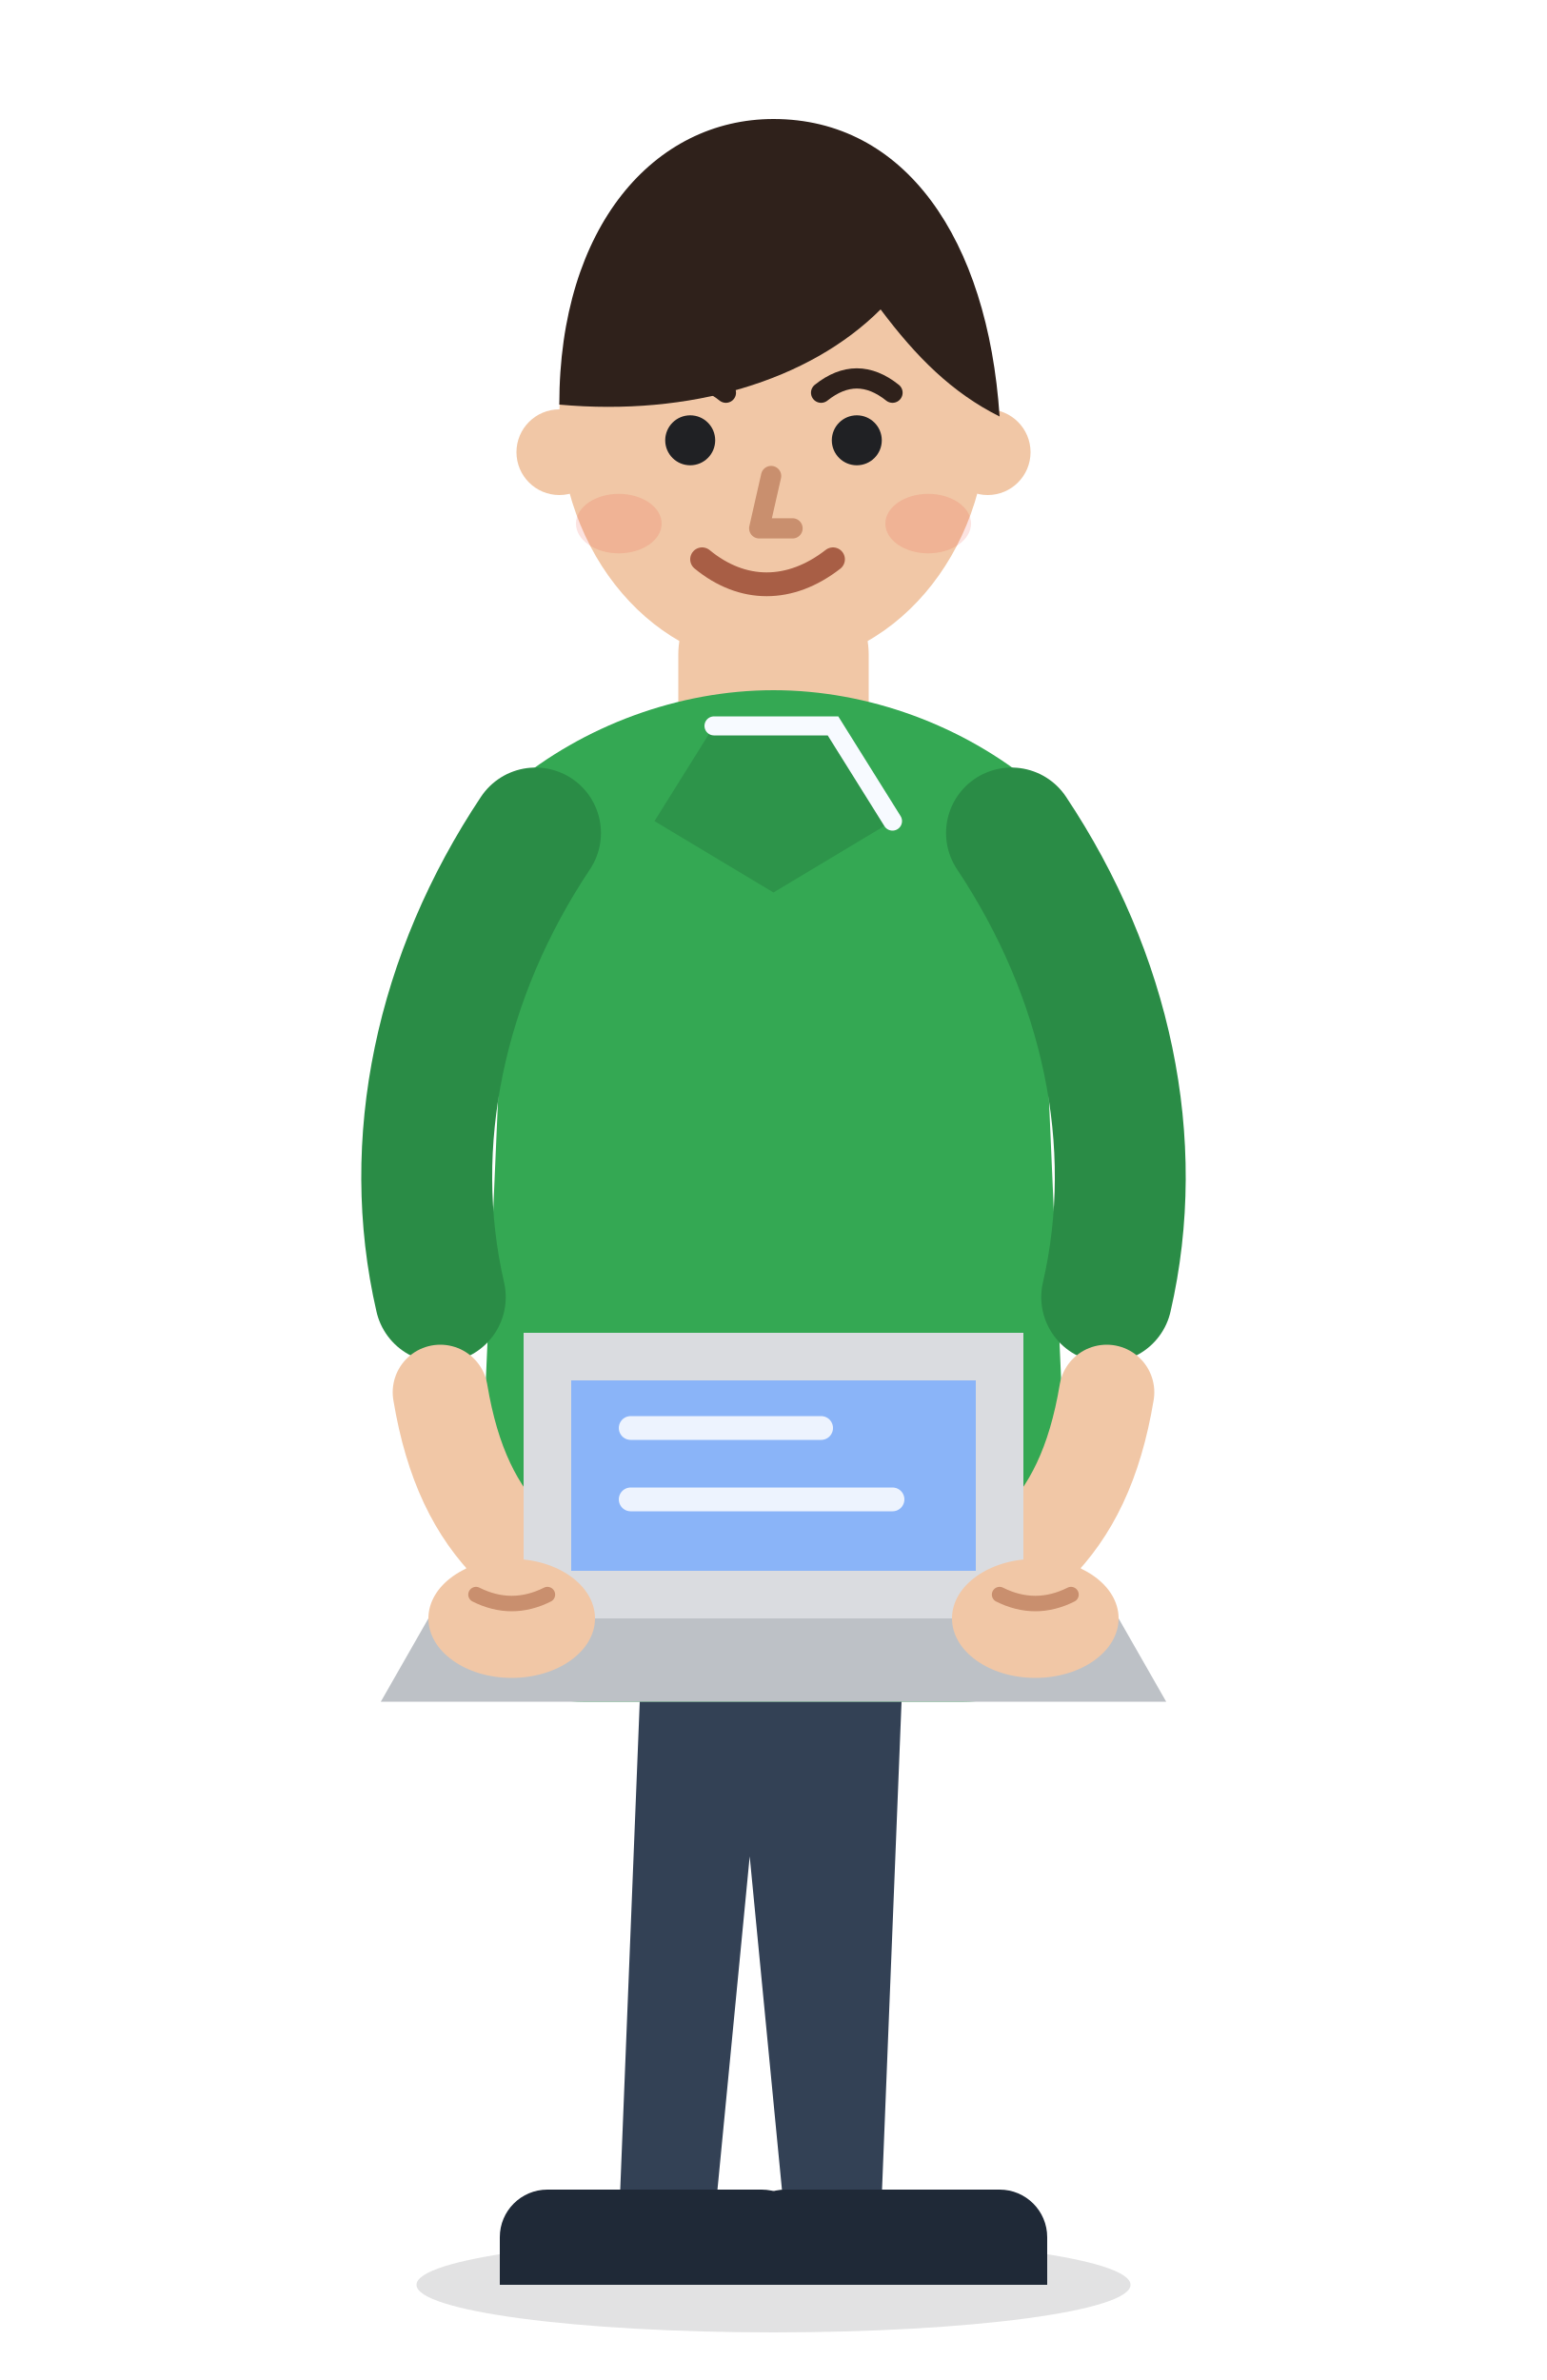
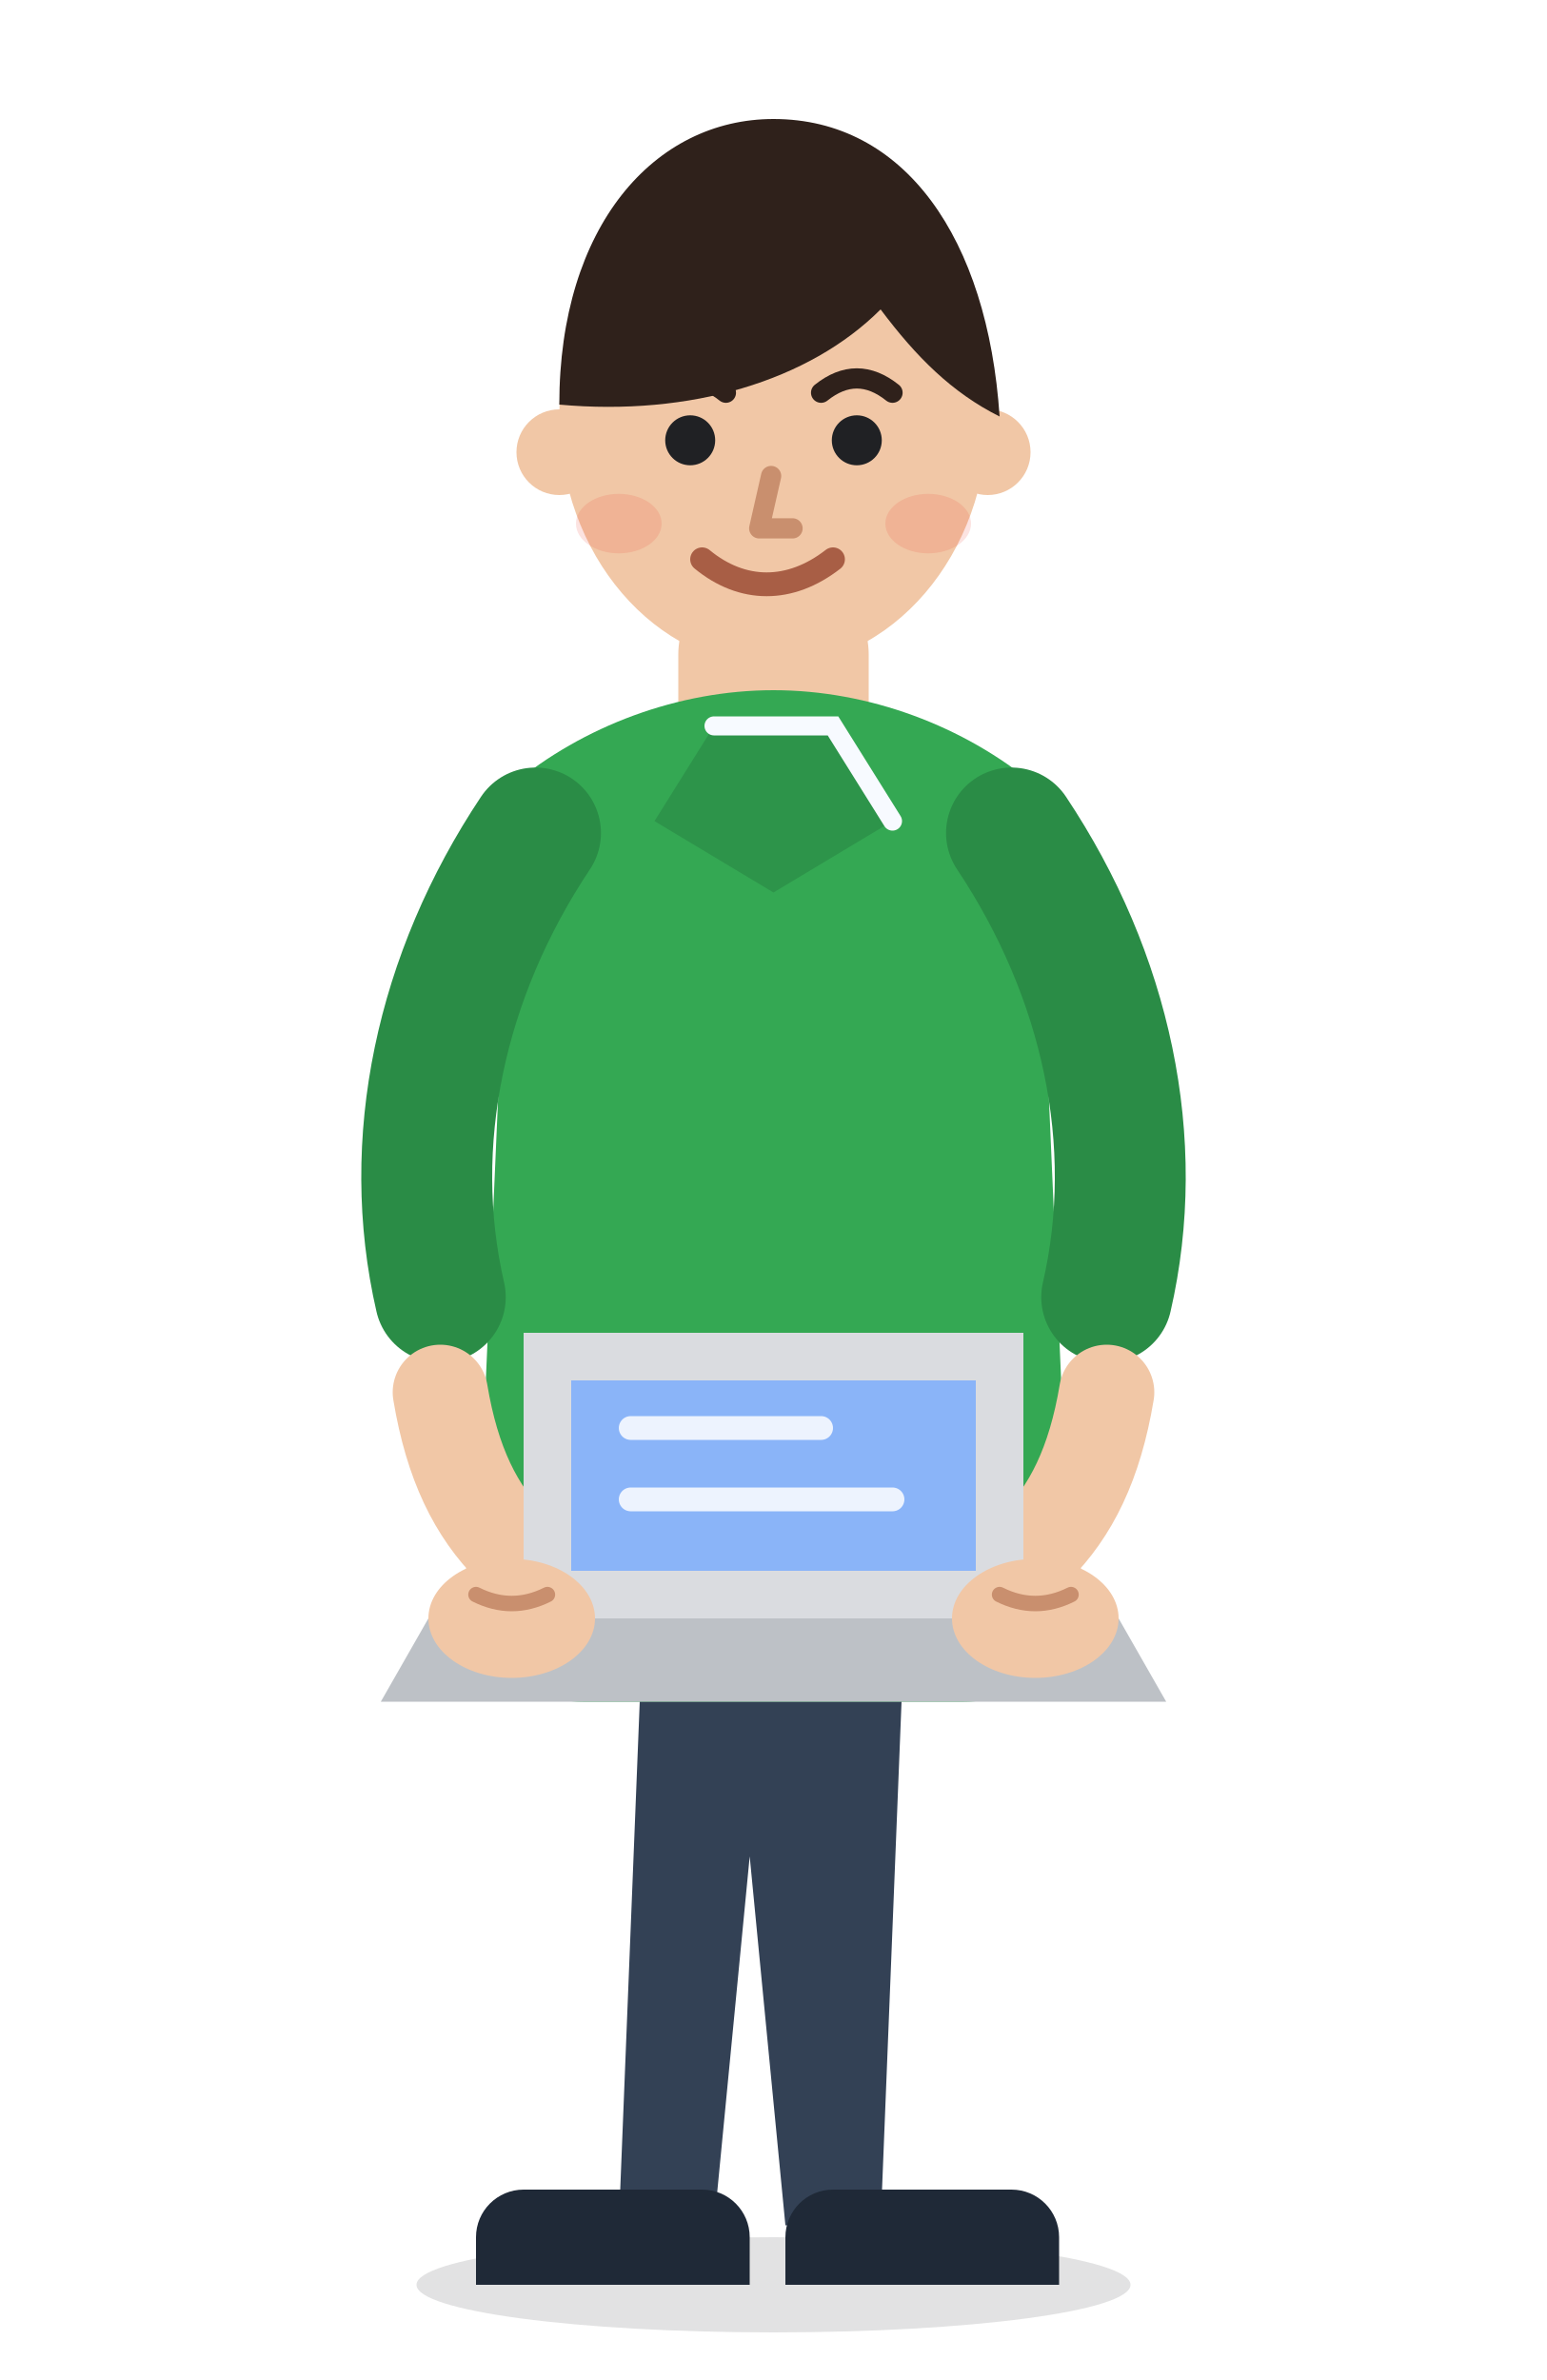
<svg xmlns="http://www.w3.org/2000/svg" viewBox="0 0 130 200" role="img" aria-label="Менеджер с ноутбуком">
  <ellipse cx="65" cy="192" rx="30" ry="4" fill="#202124" opacity=".13" />
  <path d="M54 137h22l-2 50h-8l-3-31-3 31h-8l2-50Z" fill="#334155" />
-   <path d="M46 184h18a4 4 0 0 1 4 4v4H42v-4a4 4 0 0 1 4-4Z" fill="#1F2937" />
-   <path d="M66 184h18a4 4 0 0 1 4 4v4H62v-4a4 4 0 0 1 4-4Z" fill="#1F2937" />
+   <path d="M44 184h15a4 4 0 0 1 4 4v4H40v-4a4 4 0 0 1 4-4Z" fill="#1F2937" />
+   <path d="M70 184h15a4 4 0 0 1 4 4v4H66v-4a4 4 0 0 1 4-4Z" fill="#1F2937" />
  <rect x="57" y="48" width="16" height="18" rx="7" fill="#F1C7A6" />
  <path d="M43 66c6-5 14-8 22-8s16 3 22 8l3 69c0 5-4 8-9 8H49c-5 0-9-3-9-8l3-69Z" fill="#34A853" />
  <path d="M60 61h10l5 8-10 6-10-6 5-8Z" fill="#2D944A" />
  <path d="M60 61h10l5 8" fill="none" stroke="#F7FAFF" stroke-width="1.6" stroke-linecap="round" />
  <rect x="45" y="135" width="40" height="6" rx="3" fill="#1F2937" opacity=".5" />
  <path d="M45 70c-8 12-11 26-8 39" fill="none" stroke="#2A8C46" stroke-width="11" stroke-linecap="round" />
  <path d="M37 117c1 6 3 10 6 13" fill="none" stroke="#F1C7A6" stroke-width="8" stroke-linecap="round" />
  <ellipse cx="45" cy="133" rx="6" ry="5" fill="#F1C7A6" />
  <path d="M85 70c8 12 11 26 8 39" fill="none" stroke="#2A8C46" stroke-width="11" stroke-linecap="round" />
  <path d="M93 117c-1 6-3 10-6 13" fill="none" stroke="#F1C7A6" stroke-width="8" stroke-linecap="round" />
  <ellipse cx="85" cy="133" rx="6" ry="5" fill="#F1C7A6" />
  <path d="M44 112h42v24H44z" fill="#DADCE0" />
  <path d="M48 116h34v16H48z" fill="#8AB4F8" />
  <path d="M53 120h16M53 126h22" stroke="#F7FAFF" stroke-width="2" stroke-linecap="round" opacity=".9" />
  <path d="M36 136h58l4 7H32l4-7Z" fill="#BDC1C6" />
  <g fill="#F1C7A6">
    <ellipse cx="43" cy="136" rx="7" ry="5" />
    <ellipse cx="87" cy="136" rx="7" ry="5" />
  </g>
  <path d="M40 134c2 1 4 1 6 0M84 134c2 1 4 1 6 0" stroke="#C98F6E" stroke-width="1.3" stroke-linecap="round" fill="none" />
  <ellipse cx="65" cy="35" rx="18" ry="21" fill="#F1C7A6" />
  <circle cx="47" cy="38" r="3.6" fill="#F1C7A6" />
  <circle cx="83" cy="38" r="3.6" fill="#F1C7A6" />
  <path d="M47 34c0-15 8-24 18-24 11 0 18 10 19 25-4-2-7-5-10-9-6 6-16 9-27 8Z" fill="#2F211B" />
  <path d="M55 33c2-1.6 4-1.6 6 0M69 33c2-1.6 4-1.6 6 0" stroke="#2F211B" stroke-width="1.7" stroke-linecap="round" fill="none" />
  <circle cx="58" cy="37" r="2.1" fill="#202124" />
  <circle cx="72" cy="37" r="2.1" fill="#202124" />
  <path d="M64.8 40l-1 4.4h2.8" stroke="#C98F6E" stroke-width="1.7" stroke-linecap="round" stroke-linejoin="round" fill="none" />
  <path d="M59 47c3.4 2.8 7.4 2.8 11 0" stroke="#A85E45" stroke-width="2" stroke-linecap="round" fill="none" />
  <ellipse cx="52" cy="44" rx="3.6" ry="2.5" fill="#EA4335" opacity=".15" />
  <ellipse cx="78" cy="44" rx="3.6" ry="2.5" fill="#EA4335" opacity=".15" />
</svg>
